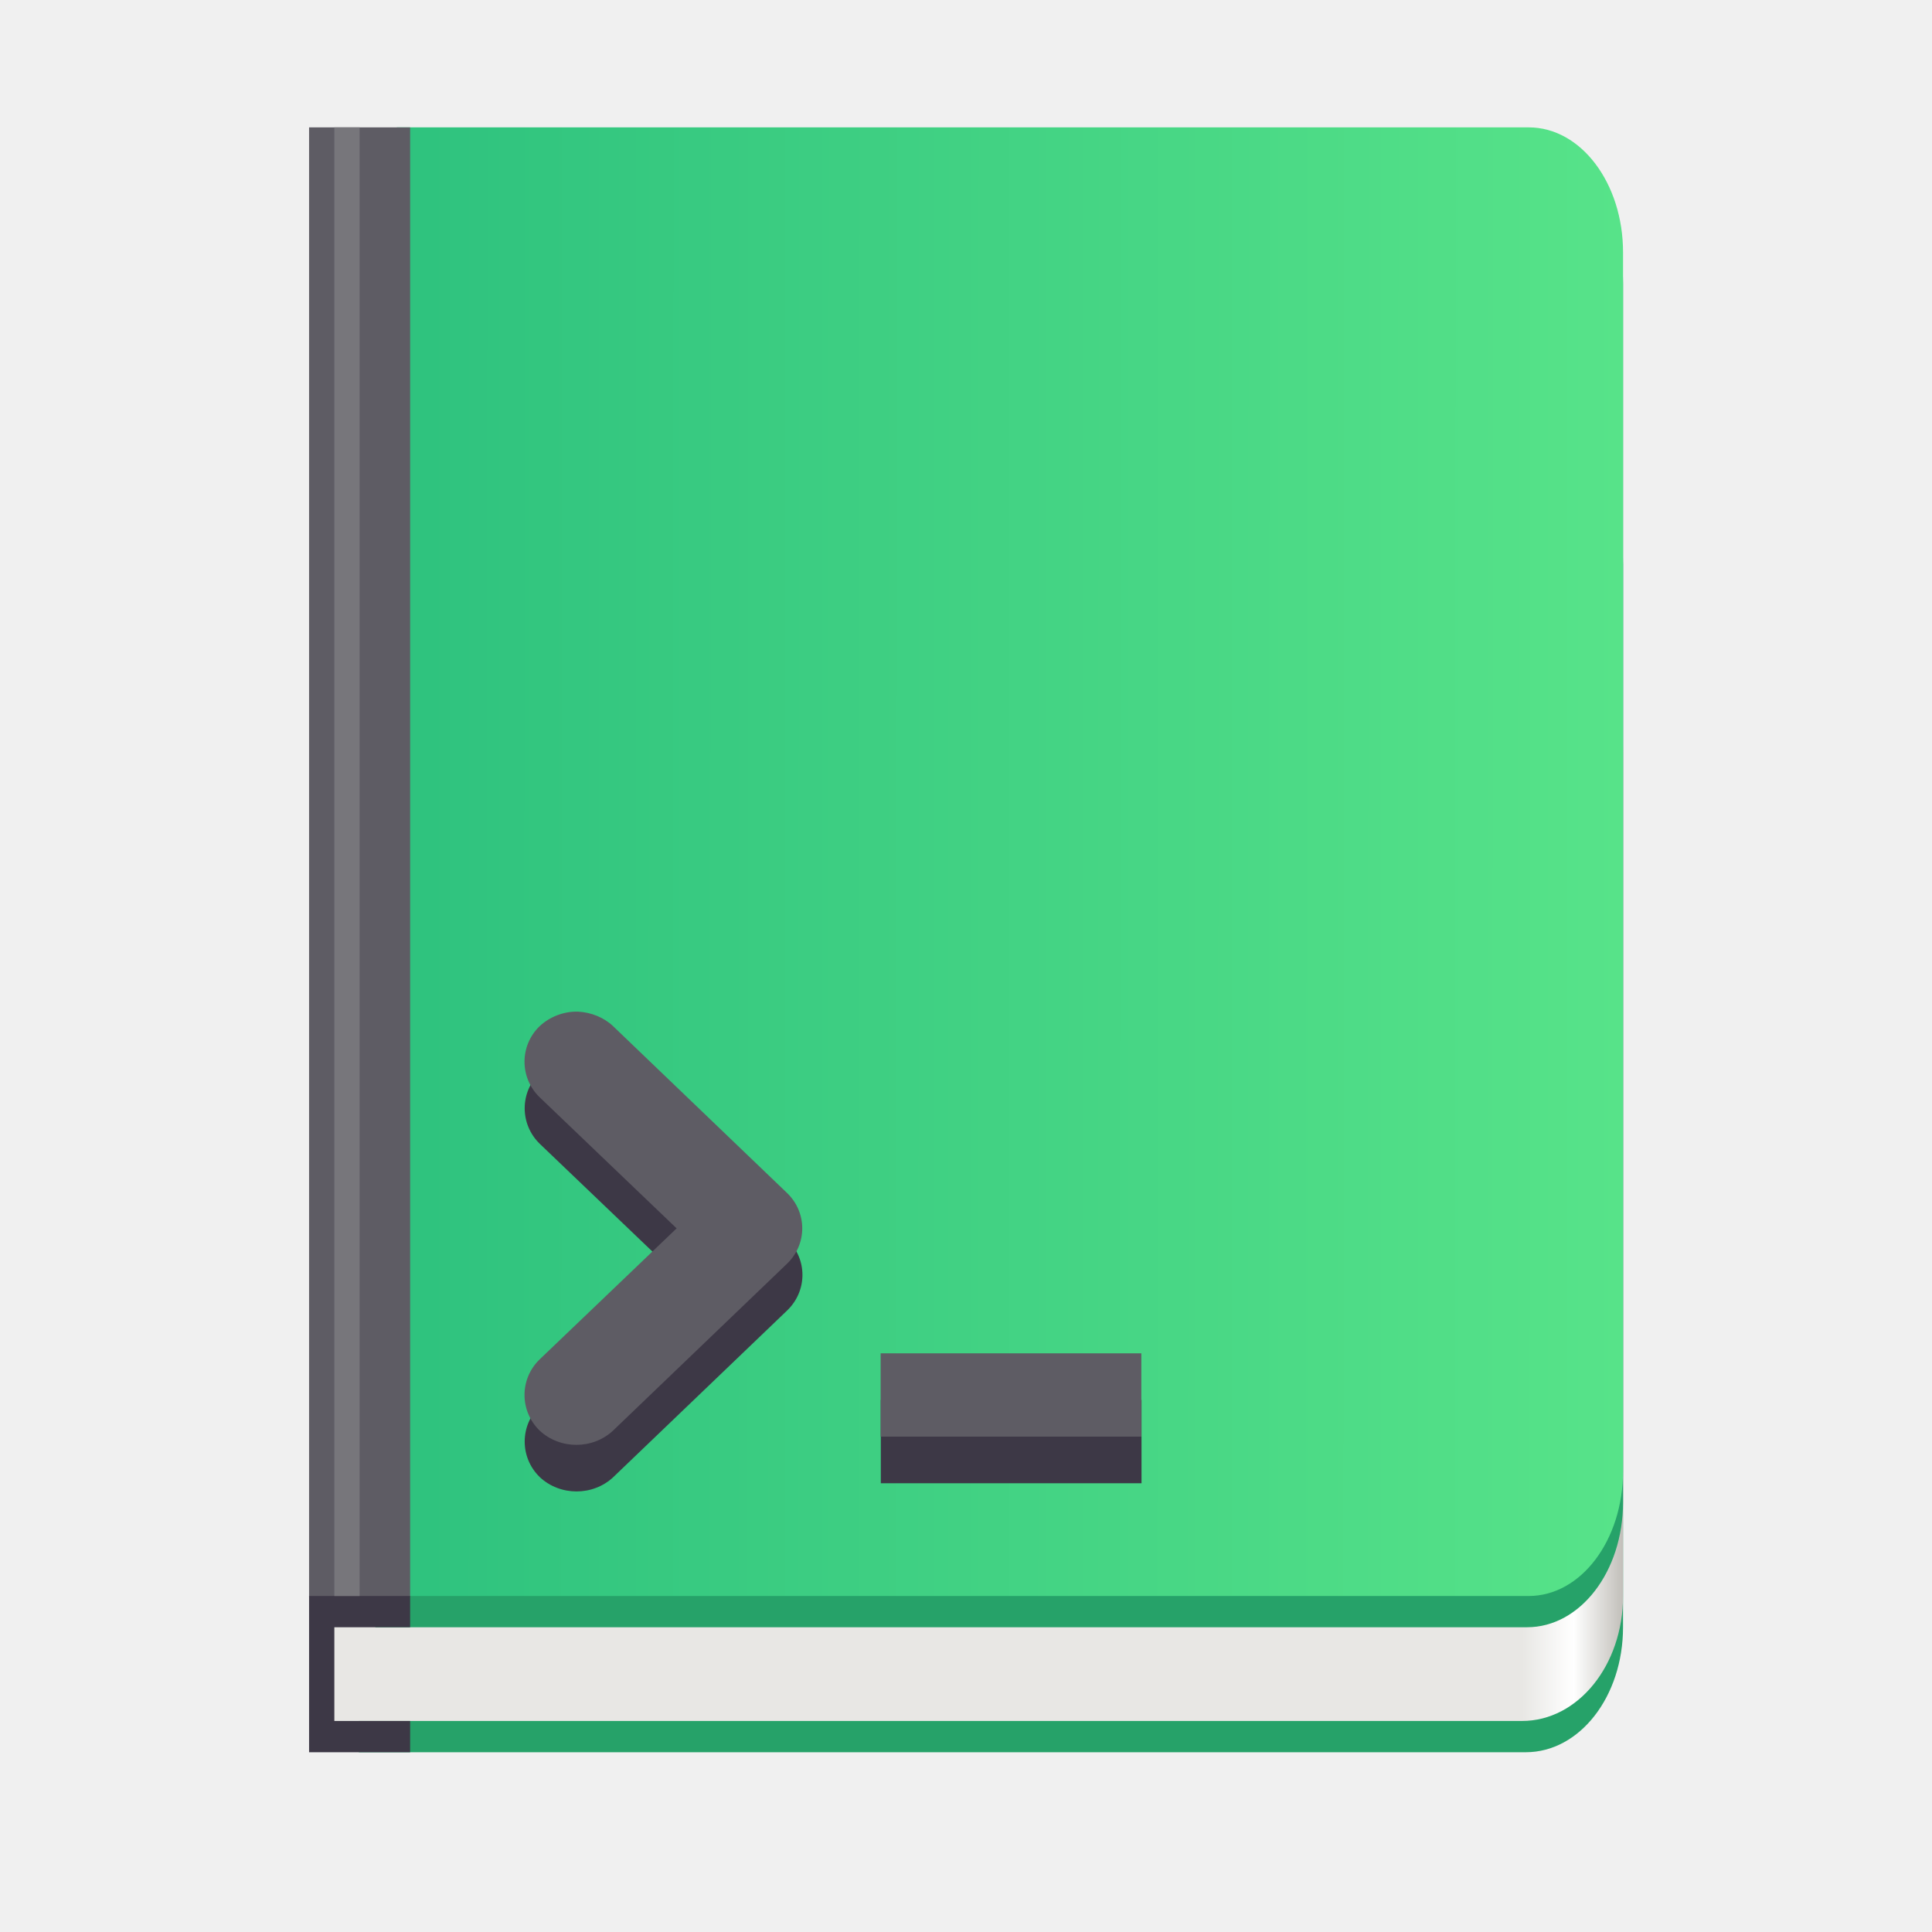
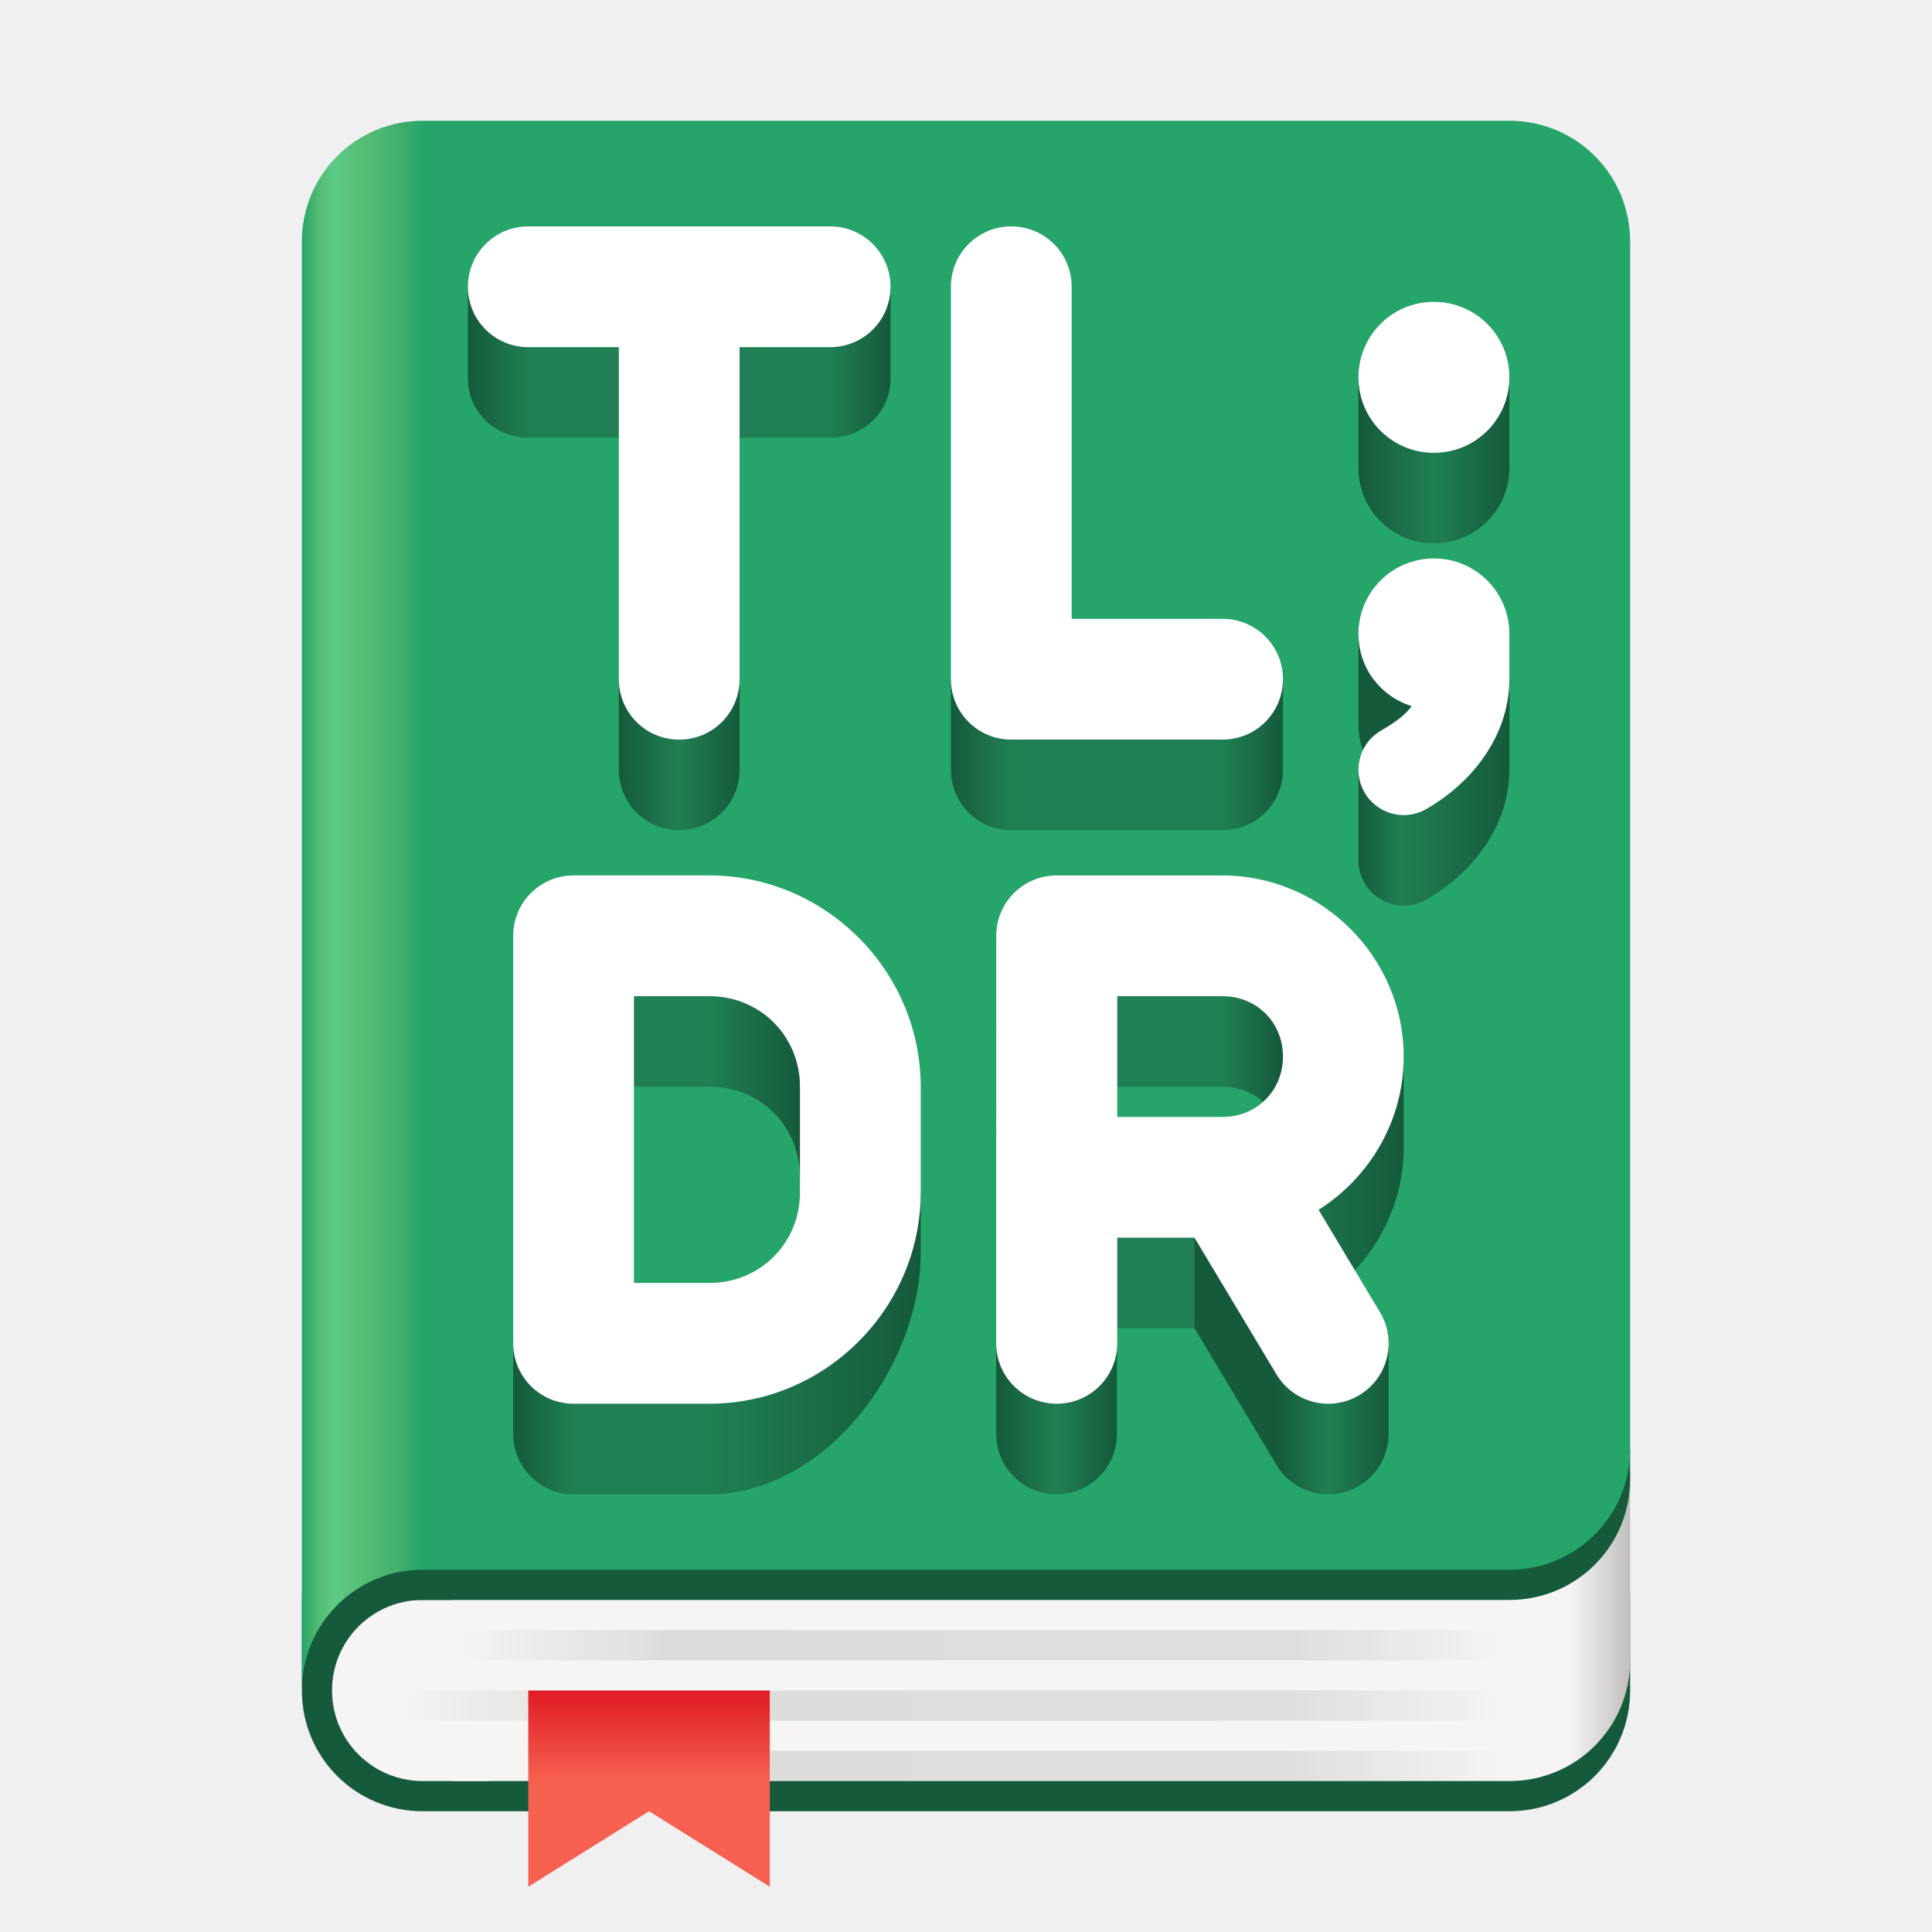
- <svg xmlns="http://www.w3.org/2000/svg" height="128px" viewBox="0 0 128 128" width="128px">
-   <linearGradient id="a" gradientTransform="matrix(0.209263 0 0 0.258781 20.47737 46.73779)" gradientUnits="userSpaceOnUse" x1="384" x2="416" y1="120" y2="120">
-     <stop offset="0" stop-color="#e8e7e4" />
-     <stop offset="0.511" stop-color="#ffffff" />
-     <stop offset="1" stop-color="#c2bfba" />
+ <svg xmlns="http://www.w3.org/2000/svg" xmlns:xlink="http://www.w3.org/1999/xlink" height="128px" viewBox="0 0 128 128" width="128px">
+   <filter id="a" height="100%" width="100%" x="0%" y="0%">
+     <feColorMatrix color-interpolation-filters="sRGB" values="0 0 0 0 1 0 0 0 0 1 0 0 0 0 1 0 0 0 1 0" />
+   </filter>
+   <linearGradient id="b" gradientUnits="userSpaceOnUse" x1="100" x2="108" y1="111.413" y2="111.413">
+     <stop offset="0" stop-color="#f6f5f4" />
+     <stop offset="0.5" stop-color="#f6f5f4" />
+     <stop offset="1" stop-color="#c0bfbc" />
  </linearGradient>
-   <linearGradient id="b" gradientTransform="matrix(0.781121 0 0 1.035126 16.96019 -182.1195)" gradientUnits="userSpaceOnUse" x1="11.699" x2="115.95" y1="231.046" y2="231.091">
-     <stop offset="0" stop-color="#2ec27e" />
-     <stop offset="1" stop-color="#57e389" />
+   <mask id="c">
+     <g filter="url(#a)">
+       <rect fill-opacity="0.5" height="153.6" width="153.6" x="-12.8" y="-12.8" />
+     </g>
+   </mask>
+   <linearGradient id="d" gradientUnits="userSpaceOnUse" x1="28" x2="116" y1="65" y2="65">
+     <stop offset="0" stop-color="#f9f06b" stop-opacity="0" />
+     <stop offset="0.023" stop-color="#8ff0a4" />
+     <stop offset="0.091" stop-color="#f9f06b" stop-opacity="0" />
  </linearGradient>
-   <path d="m 23.773 29.141 v 86.949 h 77.316 c 3.566 0 6.441 -3.691 6.441 -8.281 v -70.387 c 0 -4.59 -2.875 -8.281 -6.441 -8.281 z m 0 0" fill="#26a269" />
-   <path d="m 22.152 41.562 v 72.457 h 78.684 c 3.707 0 6.695 -3.691 6.695 -8.281 v -55.895 c 0 -4.59 -2.988 -8.281 -6.695 -8.281 z m 0 0" fill="url(#a)" />
-   <path d="m 24.871 10.508 v 97.301 h 76.301 c 3.523 0 6.359 -3.691 6.359 -8.281 v -80.738 c 0 -4.586 -2.836 -8.281 -6.359 -8.281 z m 0 0" fill="#26a269" />
-   <path d="m 26.293 8.438 v 97.301 h 74.988 c 3.461 0 6.25 -3.691 6.25 -8.281 v -80.738 c 0 -4.586 -2.789 -8.281 -6.25 -8.281 z m 0 0" fill="url(#b)" />
-   <path d="m 20.477 8.438 h 6.695 v 97.352 h -6.695 z m 0 0" fill="#5e5c64" />
-   <path d="m 20.477 105.738 v 10.352 h 6.695 v -2.07 h -5.02 v -6.211 h 5.02 v -2.07 z m 0 0" fill="#3d3846" />
-   <path d="m 14.949 278.09 v -93.999" fill="none" stroke="#77767b" stroke-width="2" transform="matrix(0.837053 0 0 1.035126 10.4749 -182.1195)" />
-   <path d="m 38.297 70.109 c -0.945 -0.023 -1.867 0.344 -2.539 0.969 c -1.328 1.293 -1.328 3.406 0 4.699 l 9.086 8.691 l -9.086 8.688 c -1.328 1.297 -1.328 3.41 0 4.703 c 1.348 1.27 3.531 1.27 4.879 0 l 11.516 -11.039 c 1.348 -1.297 1.348 -3.41 0 -4.703 l -11.516 -11.039 c -0.605 -0.582 -1.461 -0.926 -2.34 -0.969 z m 20.059 22.641 v 5.52 h 17.273 v -5.52 z m 0 0" fill="#3d3846" />
-   <path d="m 38.285 67.023 c -0.945 -0.023 -1.867 0.344 -2.539 0.969 c -1.328 1.293 -1.328 3.406 0 4.699 l 9.082 8.691 l -9.082 8.688 c -1.328 1.293 -1.328 3.406 0 4.703 c 1.348 1.27 3.531 1.27 4.879 0 l 11.512 -11.043 c 1.352 -1.293 1.352 -3.406 0 -4.699 l -11.512 -11.039 c -0.609 -0.582 -1.461 -0.926 -2.34 -0.969 z m 20.059 22.637 v 5.52 h 17.273 v -5.52 z m 0 0" fill="#5e5c64" />
+   <clipPath id="e">
+     <rect height="152" width="192" />
+   </clipPath>
+   <mask id="f">
+     <g filter="url(#a)">
+       <rect fill-opacity="0.1" height="153.6" width="153.6" x="-12.8" y="-12.8" />
+     </g>
+   </mask>
+   <linearGradient id="g" gradientUnits="userSpaceOnUse">
+     <stop offset="0" stop-opacity="0" />
+     <stop offset="0.2" />
+     <stop offset="0.8" stop-opacity="0.95" />
+     <stop offset="1" stop-opacity="0" />
+   </linearGradient>
+   <linearGradient id="h" gradientTransform="matrix(1.372549 0 0 1 -19.6471 -148.0001)" x1="42" x2="93" xlink:href="#g" y1="273" y2="273" />
+   <clipPath id="i">
+     <rect height="152" width="192" />
+   </clipPath>
+   <mask id="j">
+     <g filter="url(#a)">
+       <rect fill-opacity="0.1" height="153.6" width="153.6" x="-12.8" y="-12.8" />
+     </g>
+   </mask>
+   <linearGradient id="k" gradientTransform="matrix(6.082763 0 0 0.164399 642.9068 -451.2308)" x1="-100.104" x2="-87.938" xlink:href="#g" y1="3523.323" y2="3523.323" />
+   <clipPath id="l">
+     <rect height="152" width="192" />
+   </clipPath>
+   <mask id="m">
+     <g filter="url(#a)">
+       <rect fill-opacity="0.1" height="153.6" width="153.6" x="-12.8" y="-12.8" />
+     </g>
+   </mask>
+   <linearGradient id="n" gradientTransform="matrix(1.45098 0 0 1 -26.94116 -144.0001)" x1="42" x2="93" xlink:href="#g" y1="273" y2="273" />
+   <clipPath id="o">
+     <rect height="152" width="192" />
+   </clipPath>
+   <linearGradient id="p" gradientUnits="userSpaceOnUse" x1="43" x2="43" y1="117.981" y2="112">
+     <stop offset="0" stop-color="#f66151" />
+     <stop offset="1" stop-color="#e01b24" />
+   </linearGradient>
+   <linearGradient id="q" gradientUnits="userSpaceOnUse" x1="31" x2="59" y1="25.09" y2="25.09">
+     <stop offset="0" stop-color="#155a3b" />
+     <stop offset="0.145" stop-color="#207f54" />
+     <stop offset="0.856" stop-color="#207f54" />
+     <stop offset="1" stop-color="#155a3b" />
+   </linearGradient>
+   <linearGradient id="r" gradientUnits="userSpaceOnUse">
+     <stop offset="0" stop-color="#155a3b" />
+     <stop offset="0.5" stop-color="#207f54" />
+     <stop offset="1" stop-color="#155a3b" />
+   </linearGradient>
+   <linearGradient id="s" x1="41" x2="49" xlink:href="#r" y1="47" y2="47" />
+   <linearGradient id="t" gradientUnits="userSpaceOnUse" x1="63" x2="85" y1="45" y2="45">
+     <stop offset="0" stop-color="#155a3b" />
+     <stop offset="0.178" stop-color="#207f54" />
+     <stop offset="0.818" stop-color="#207f54" />
+     <stop offset="1" stop-color="#155a3b" />
+   </linearGradient>
+   <linearGradient id="u" x1="90" x2="100" xlink:href="#r" y1="31" y2="31" />
+   <linearGradient id="v" x1="66" x2="74" xlink:href="#r" y1="78.91" y2="78.91" />
+   <linearGradient id="w" gradientUnits="userSpaceOnUse" x1="90" x2="100" y1="51.003" y2="51.003">
+     <stop offset="0" stop-color="#155a3b" />
+     <stop offset="0.289" stop-color="#207f54" />
+     <stop offset="1" stop-color="#155a3b" />
+   </linearGradient>
+   <linearGradient id="x" gradientUnits="userSpaceOnUse" x1="34" x2="61" y1="86.91" y2="86.91">
+     <stop offset="0" stop-color="#155a3b" />
+     <stop offset="0.148" stop-color="#207f54" />
+     <stop offset="0.481" stop-color="#207f54" />
+     <stop offset="1" stop-color="#155a3b" />
+   </linearGradient>
+   <linearGradient id="y" gradientUnits="userSpaceOnUse" x1="34.121" x2="53" y1="78" y2="78">
+     <stop offset="0" stop-color="#207f54" />
+     <stop offset="0.683" stop-color="#207f54" />
+     <stop offset="1" stop-color="#155a3b" />
+   </linearGradient>
+   <linearGradient id="z" gradientUnits="userSpaceOnUse" x1="66" x2="93" y1="75" y2="75">
+     <stop offset="0" stop-color="#207f54" />
+     <stop offset="0.667" stop-color="#207f54" />
+     <stop offset="1" stop-color="#155a3b" />
+   </linearGradient>
+   <linearGradient id="A" gradientUnits="userSpaceOnUse" x1="66" x2="84.879" y1="75" y2="75">
+     <stop offset="0" stop-color="#207f54" />
+     <stop offset="0.795" stop-color="#207f54" />
+     <stop offset="1" stop-color="#155a3b" />
+   </linearGradient>
+   <linearGradient id="B" gradientUnits="userSpaceOnUse" x1="84" x2="92" y1="94.906" y2="94.906">
+     <stop offset="0" stop-color="#155a3b" />
+     <stop offset="0.071" stop-color="#155a3b" />
+     <stop offset="0.5" stop-color="#207f54" />
+     <stop offset="1" stop-color="#155a3b" />
+   </linearGradient>
+   <path d="m 28 98 h 72 c 4.434 0 8 3.566 8 8 v 6 c 0 4.434 -3.566 8 -8 8 h -72 c -4.434 0 -8 -3.566 -8 -8 v -6 c 0 -4.434 3.566 -8 8 -8 z m 0 0" fill="#155a3b" />
+   <path d="m 30 90 v 28 h 70 c 4.434 0 8 -3.566 8 -8 v -12 c 0 -4.434 -3.566 -8 -8 -8 z m 0 0" fill="url(#b)" />
+   <path d="m 28 106 h 4 c 3.312 0 6 2.68 6 5.984 v 0.031 c 0 3.305 -2.688 5.984 -6 5.984 h -4 c -3.312 0 -6 -2.68 -6 -5.984 v -0.031 c 0 -3.305 2.688 -5.984 6 -5.984 z m 0 0" fill="#f6f5f4" />
+   <path d="m 22 88 v 18 h 78 c 4.434 0 8 -3.566 8 -8 v -2 l -8 -8 z m 0 0" fill="#155a3b" />
+   <path d="m 20 16 v 96 c 0 -4.434 3.566 -8 8 -8 h 72 c 4.434 0 8 -3.566 8 -8 v -80 c 0 -4.434 -3.566 -8 -8 -8 h -72 c -4.418 0 -8 3.582 -8 8 z m 0 0" fill="#26a56a" />
+   <g mask="url(#c)">
+     <g clip-path="url(#e)" transform="matrix(1 0 0 1 -8 -16)">
+       <path d="m 36 24 v 96 c -4.418 0 -8 3.582 -8 8 v -96 c 0 -4.418 3.582 -8 8 -8 z m 0 0" fill="url(#d)" />
+     </g>
+   </g>
+   <g mask="url(#f)">
+     <g clip-path="url(#i)" transform="matrix(1 0 0 1 -8 -16)">
+       <path d="m 38 124 h 70 v 2 h -70 z m 0 0" fill="url(#h)" />
+     </g>
+   </g>
+   <g mask="url(#j)">
+     <g clip-path="url(#l)" transform="matrix(1 0 0 1 -8 -16)">
+       <path d="m 34 128 h 74 v 2 h -74 z m 0 0" fill="url(#k)" />
+     </g>
+   </g>
+   <g mask="url(#m)">
+     <g clip-path="url(#o)" transform="matrix(1 0 0 1 -8 -16)">
+       <path d="m 48 132 h 60 v 2 h -60 z m 0 0" fill="url(#n)" />
+     </g>
+   </g>
+   <path d="m 35 112 h 16 v 13 l -8 -5 l -8 5 z m 0 0" fill="url(#p)" />
+   <path d="m 31 19 v 6.09 c 0 2.168 1.785 3.91 4 3.91 h 20 c 2.215 0 4 -1.742 4 -3.91 v -6.09 z m 0 0" fill="url(#q)" />
+   <path d="m 49 51 v -6 h -8 v 6 c 0 2.215 1.785 4 4 4 s 4 -1.785 4 -4 z m 0 0" fill="url(#s)" />
+   <path d="m 63 45 v 6 c 0 2.215 1.785 4 4 4 h 14 c 2.215 0 4 -1.785 4 -4 v -6 z m 0 0" fill="url(#t)" />
+   <path d="m 90 25 v 6 c 0 2.77 2.23 5 5 5 s 5 -2.23 5 -5 v -6 z m 0 0" fill="url(#u)" />
+   <path d="m 70 59 c -2.215 0 -4 1.785 -4 4 v 32 c 0 2.215 1.785 4 4 4 s 4 -1.785 4 -4 v -32 c 0 -2.215 -1.785 -4 -4 -4 z m 0 0" fill="url(#v)" />
+   <path d="m 90 42 v 6 c 0 2.77 2.23 5 5 5 s 5 -2.23 5 -5 v -6 z m 0 0" fill="#155a3b" />
+   <path d="m 94 45 c 0 1.375 -0.387 2.184 -2.5 3.402 c -0.961 0.555 -1.5 1.562 -1.5 2.602 l 0.004 6.004 c 0 0.512 0.133 1.027 0.398 1.492 c 0.555 0.961 1.562 1.5 2.602 1.5 c 0.508 0 1.023 -0.129 1.496 -0.402 c 3.316 -1.914 5.5 -5.109 5.5 -8.598 v -6 z m 0 0" fill="url(#w)" />
+   <path d="m 53 82 c 0 2.258 -1.742 4 -4 4 h -11 c -2.211 0 -4 0.789 -4 3 v 6 c 0 2.211 1.789 4 4 4 h 9 c 7.676 0 14 -8.48 14 -16 v -4 z m 0 0" fill="url(#x)" />
+   <path d="m 60 76 v -2 c 0 -7.676 -6.324 -14 -14 -14 h -7 c -2.211 0 -4 1.789 -4 4 v 4 c 0 2.211 1.789 4 4 4 h 8 c 3.387 0 6 2.613 6 6 z m 0 0" fill="url(#y)" />
+   <path d="m 84.879 72 c -0.43 1.75 -1.969 4 -3.879 4 h -11 c -2.211 0 -4 1.789 -4 4 v 4 c 0 2.211 1.789 4 4 4 h 11 c 6.578 0 12 -5.422 12 -12 v -6 z m 0 0" fill="url(#z)" />
+   <path d="m 70 58 c -2.211 0 -4 1.789 -4 4 v 6 c 0 2.211 1.789 4 4 4 h 11 c 1.91 0 3.449 1.25 3.879 3 c -0.43 1.75 8.121 -5 8.121 -5 c 0 -6.578 -5.422 -12 -12 -12 z m 0 0" fill="url(#A)" />
+   <path d="m 79.137 75.012 v 12.988 l 5.434 9.059 c 1.137 1.895 3.594 2.508 5.488 1.371 c 1.25 -0.75 1.941 -2.074 1.941 -3.434 v -5.953 c 0 -0.715 -0.191 -1.426 -0.57 -2.059 l -6.43 -10.719 z m 0 0" fill="url(#B)" />
+   <g fill="#ffffff">
+     <path d="m 35 15 c -2.215 0 -4 1.785 -4 4 s 1.785 4 4 4 h 6 v 22 c 0 2.215 1.781 4 3.996 4 h 0.012 c 2.211 0 3.992 -1.785 3.992 -4 v -22 h 6 c 2.215 0 4 -1.785 4 -4 s -1.785 -4 -4 -4 z m 0 0" />
+     <path d="m 67 15 c -2.215 0 -4 1.785 -4 4 v 26 c 0 2.215 1.785 4 4 4 h 14 c 2.215 0 4 -1.785 4 -4 s -1.785 -4 -4 -4 h -10 v -22 c 0 -2.215 -1.785 -4 -4 -4 z m 0 0" />
+     <path d="m 95 20 c 2.77 0 5 2.23 5 5 s -2.23 5 -5 5 s -5 -2.23 -5 -5 s 2.23 -5 5 -5 z m 0 0" />
+     <path d="m 95 37 c -2.77 0 -5 2.23 -5 5 c 0 2.258 1.48 4.156 3.527 4.781 c -0.363 0.52 -0.984 1.02 -2.027 1.621 c -0.961 0.555 -1.5 1.562 -1.5 2.602 c 0 0.508 0.129 1.023 0.402 1.496 c 0.555 0.961 1.566 1.5 2.602 1.5 c 0.508 0 1.023 -0.129 1.496 -0.402 c 3.316 -1.914 5.5 -5.109 5.5 -8.598 v -3 c 0 -2.77 -2.23 -5 -5 -5 z m 0 0" />
+     <path d="m 38 58 c -2.211 0 -4 1.789 -4 4 v 27 c 0 2.211 1.789 4 4 4 h 9 c 7.684 0 14 -6.316 14 -14 v -7 c 0 -7.684 -6.316 -14 -14 -14 z m 4 8 h 5 c 3.359 0 6 2.641 6 6 v 7 c 0 3.359 -2.641 6 -6 6 h -5 z m 0 0" />
+     <path d="m 66 88.992 c 0 2.219 1.789 4.008 4.012 4.008 c 2.219 0 4.008 -1.789 4.008 -4.008 v -6.992 h 5.117 l 5.434 9.059 c 1.137 1.895 3.594 2.508 5.488 1.371 c 1.895 -1.137 2.508 -3.594 1.371 -5.488 l -4.07 -6.789 c 3.375 -2.133 5.641 -5.898 5.641 -10.152 c 0 -6.578 -5.422 -12 -12 -12 h -11 c -2.211 0 -4 1.789 -4 4.004 z m 8.02 -22.992 h 6.98 c 2.258 0 4 1.742 4 4 s -1.742 4 -4 4 h -6.98 z m 0 0" />
+   </g>
</svg>
